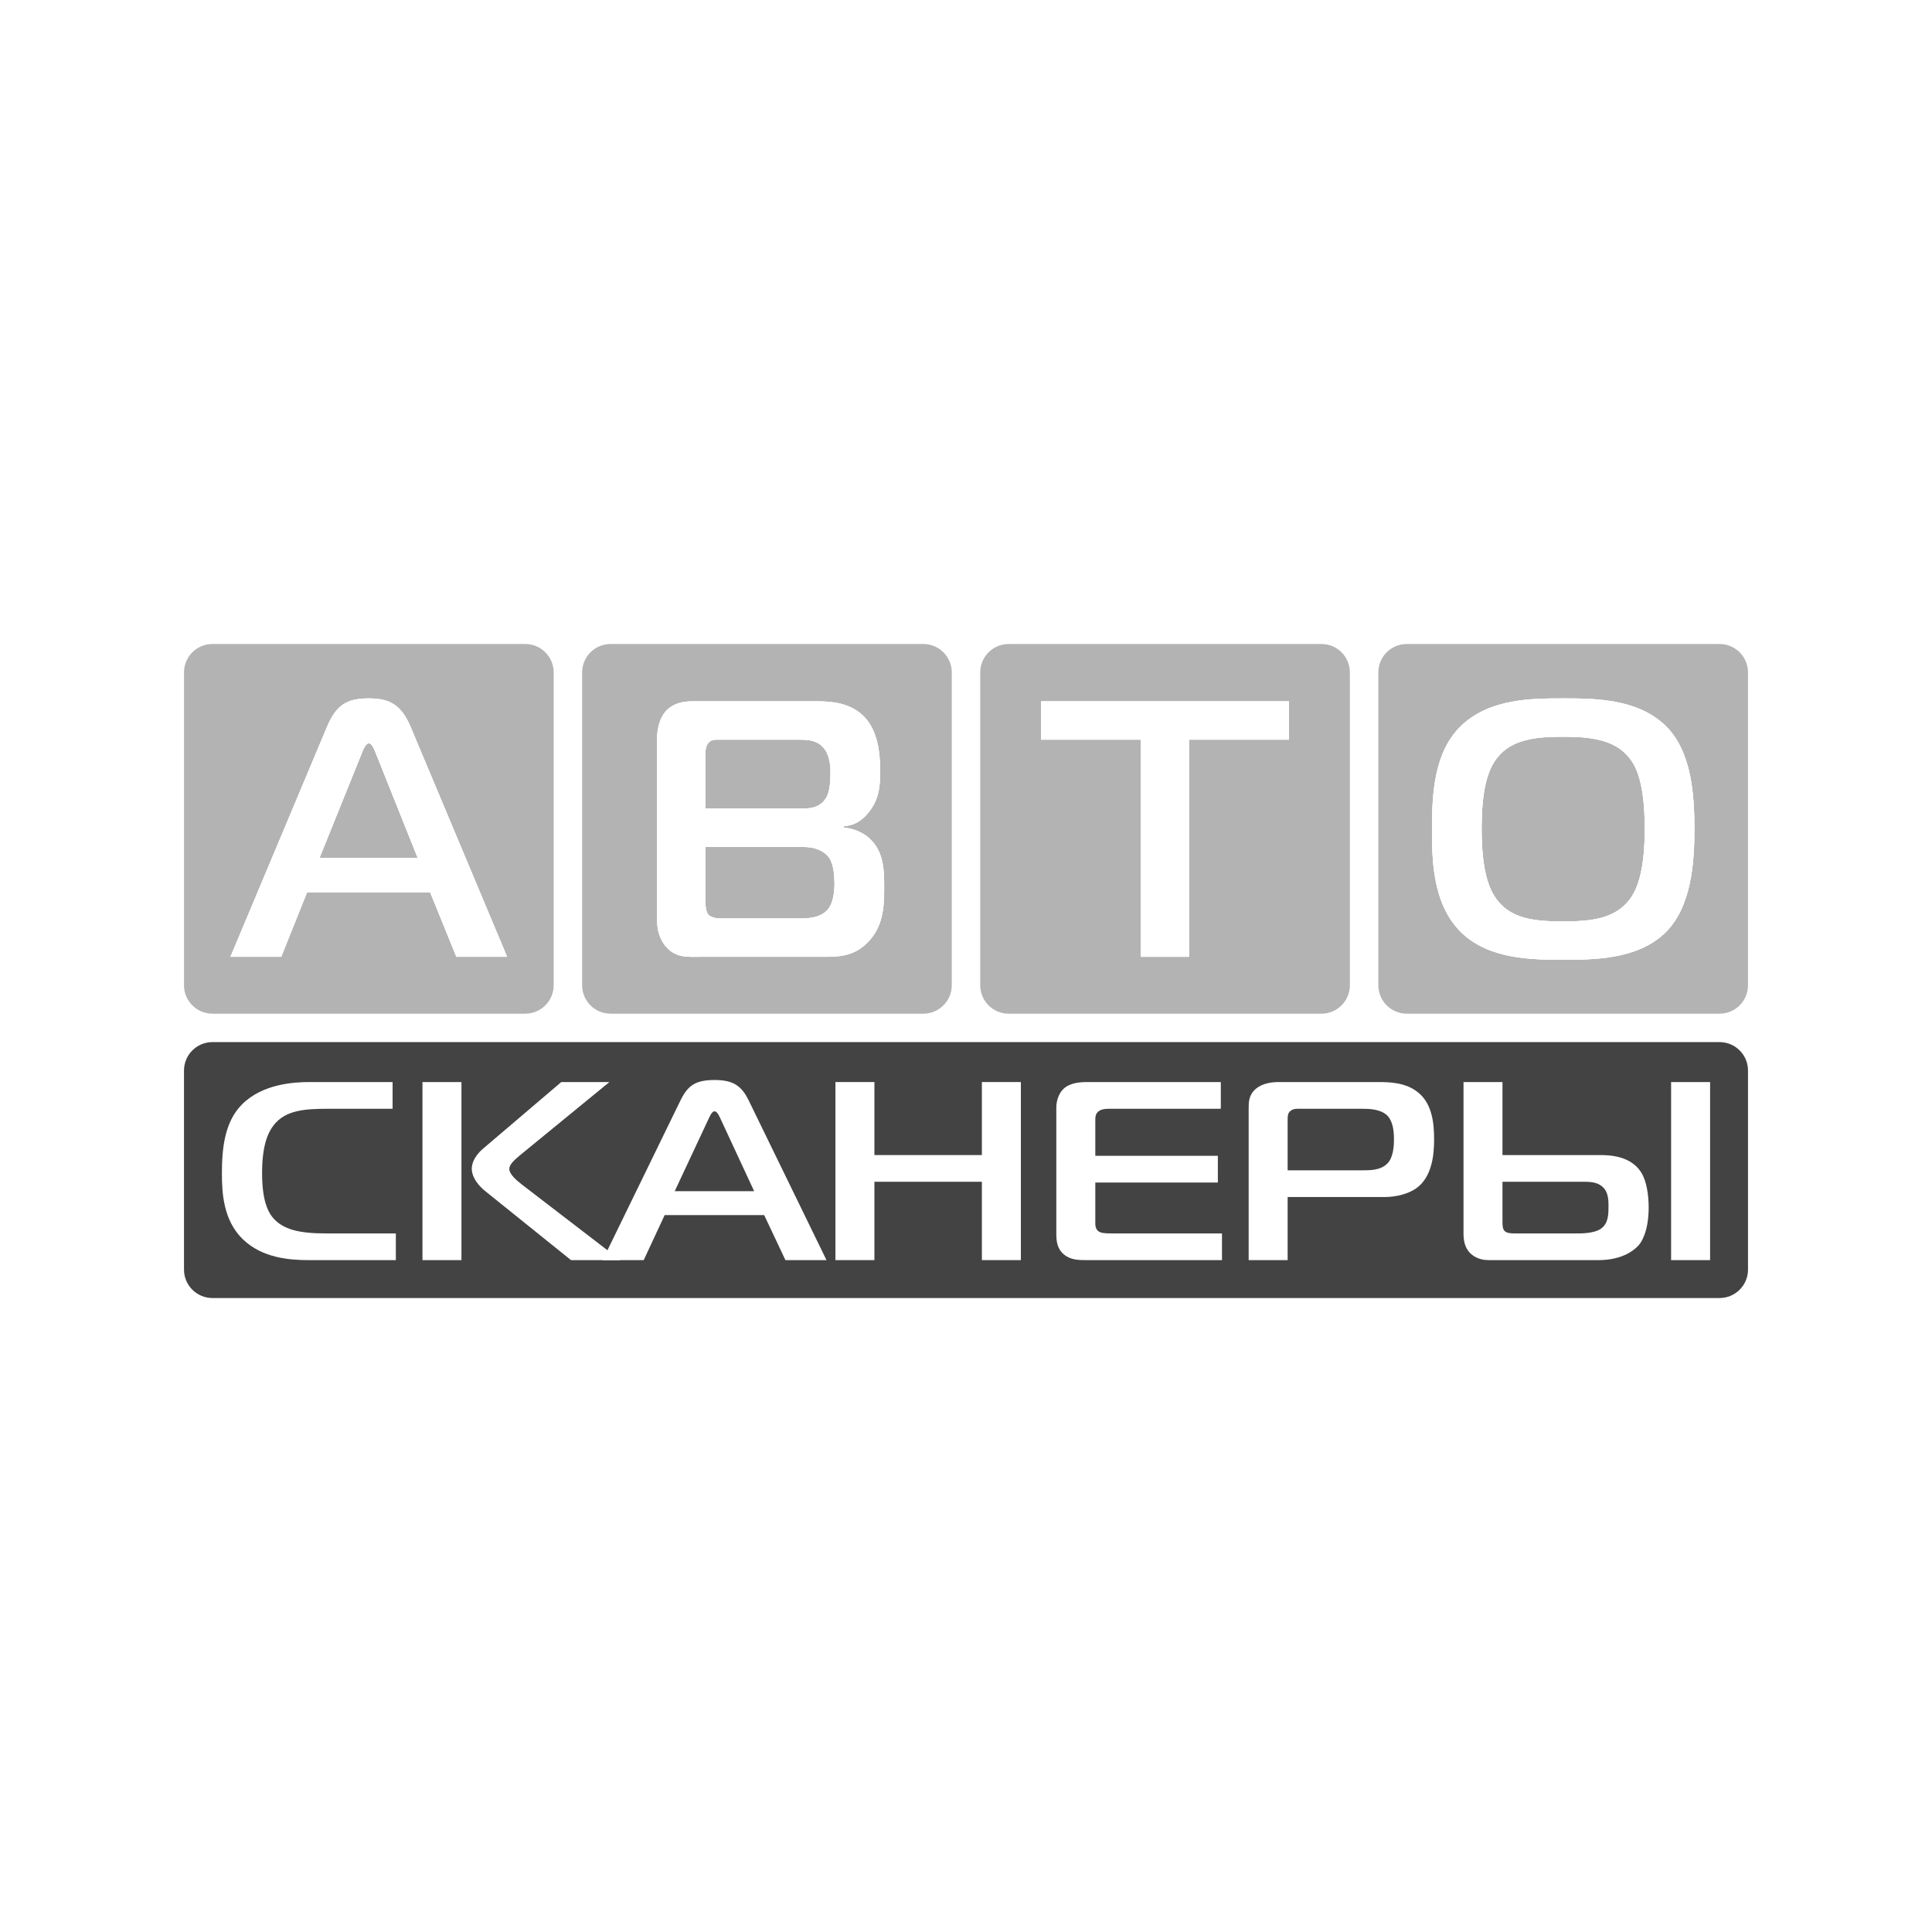
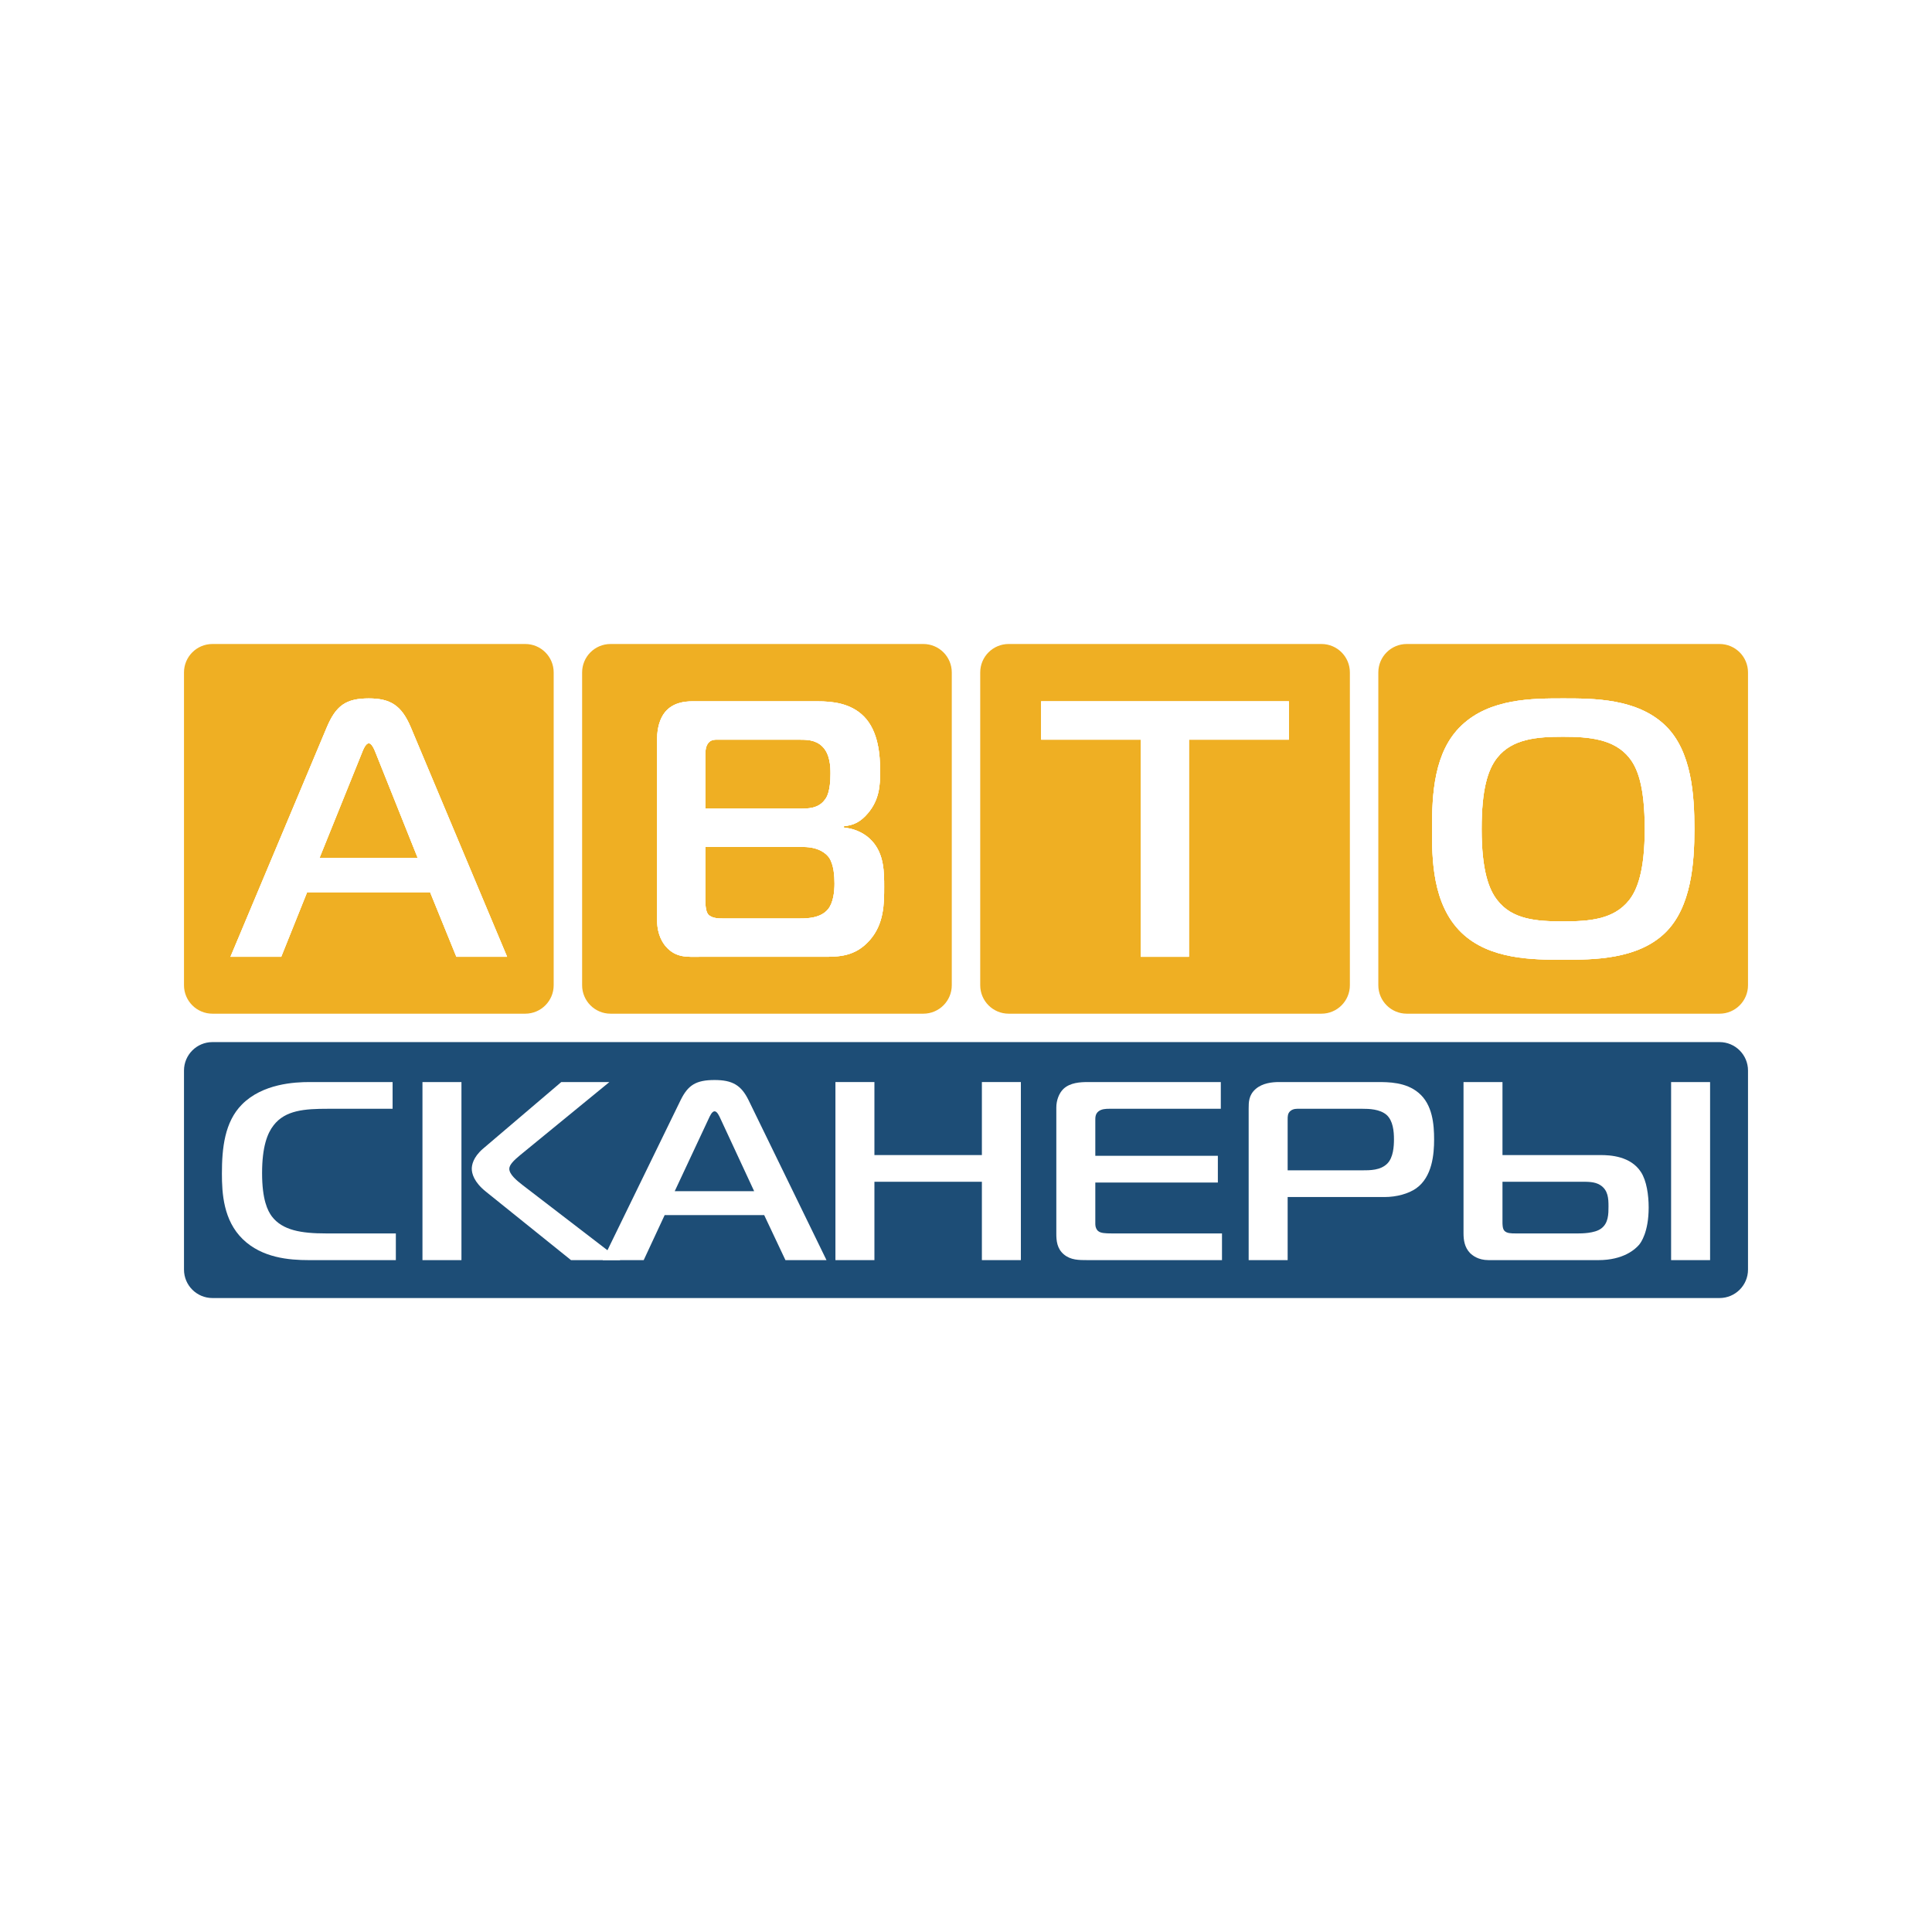
<svg xmlns="http://www.w3.org/2000/svg" width="72" height="72" viewBox="0 0 72 72" fill="none">
-   <g style="mix-blend-mode:luminosity">
-     <rect width="72" height="72" fill="white" />
-     <path d="M6.857 39.896C6.857 39.311 7.332 38.836 7.917 38.836H64.083C64.668 38.836 65.143 39.311 65.143 39.896V47.314C65.143 47.9 64.668 48.374 64.083 48.374H7.917C7.332 48.374 6.857 47.9 6.857 47.314V39.896Z" fill="#1D4D76" />
-     <path d="M6.857 25.06C6.857 24.474 7.332 24 7.917 24H19.574C20.159 24 20.634 24.474 20.634 25.06V36.717C20.634 37.302 20.159 37.777 19.574 37.777H7.917C7.332 37.777 6.857 37.302 6.857 36.717V25.06Z" fill="#EFAF23" />
-     <path d="M51.366 25.06C51.366 24.474 51.841 24 52.426 24H64.083C64.668 24 65.143 24.474 65.143 25.06V36.717C65.143 37.302 64.668 37.777 64.083 37.777H52.426C51.841 37.777 51.366 37.302 51.366 36.717V25.06Z" fill="#EFAF23" />
-     <path d="M21.694 25.06C21.694 24.474 22.168 24 22.753 24H34.41C34.996 24 35.47 24.474 35.47 25.06V36.717C35.47 37.302 34.996 37.777 34.41 37.777H22.753C22.168 37.777 21.694 37.302 21.694 36.717V25.06Z" fill="#EFAF23" />
-     <path d="M36.53 25.06C36.53 24.474 37.004 24 37.59 24H49.247C49.832 24 50.306 24.474 50.306 25.06V36.717C50.306 37.302 49.832 37.777 49.247 37.777H37.59C37.004 37.777 36.53 37.302 36.53 36.717V25.06Z" fill="#EFAF23" />
-     <path d="M8.589 35.657H10.48L11.445 33.25H16.029L17.008 35.657H18.898L15.308 27.103C14.968 26.3 14.56 26.028 13.744 26.028C12.887 26.028 12.52 26.3 12.18 27.103L8.589 35.657ZM13.472 28.096C13.526 27.959 13.621 27.701 13.744 27.701C13.866 27.701 13.961 27.959 14.016 28.096L15.566 31.971H11.908L13.472 28.096Z" fill="white" />
-     <path d="M8.589 35.657H10.48L11.445 33.25H16.029L17.008 35.657H18.898L15.308 27.103C14.968 26.3 14.56 26.028 13.744 26.028C12.887 26.028 12.52 26.3 12.18 27.103L8.589 35.657ZM13.472 28.096C13.526 27.959 13.621 27.701 13.744 27.701C13.866 27.701 13.961 27.959 14.016 28.096L15.566 31.971H11.908L13.472 28.096Z" fill="white" />
-     <path d="M8.589 35.657H10.48L11.445 33.25H16.029L17.008 35.657H18.898L15.308 27.103C14.968 26.3 14.56 26.028 13.744 26.028C12.887 26.028 12.52 26.3 12.18 27.103L8.589 35.657ZM13.472 28.096C13.526 27.959 13.621 27.701 13.744 27.701C13.866 27.701 13.961 27.959 14.016 28.096L15.566 31.971H11.908L13.472 28.096Z" fill="white" />
-     <path d="M25.796 26.137C25.497 26.137 25.075 26.192 24.79 26.532C24.585 26.776 24.49 27.157 24.49 27.511V34.311C24.49 34.855 24.721 35.167 24.817 35.276C25.198 35.712 25.633 35.657 26.109 35.657H30.665C31.25 35.657 31.861 35.657 32.406 35.045C32.95 34.433 32.95 33.672 32.95 33.046C32.95 32.516 32.95 31.835 32.501 31.346C32.27 31.087 31.902 30.884 31.453 30.843V30.788C31.807 30.761 32.079 30.625 32.351 30.299C32.773 29.796 32.8 29.265 32.8 28.748C32.8 28.123 32.732 27.252 32.202 26.708C31.698 26.192 30.991 26.137 30.474 26.137H25.796ZM26.285 30.136V28.096C26.285 27.987 26.299 27.796 26.408 27.674C26.517 27.552 26.666 27.565 26.816 27.565H29.753C30.053 27.565 30.379 27.565 30.637 27.81C30.937 28.096 30.95 28.572 30.95 28.83C30.95 29.483 30.814 29.714 30.746 29.796C30.502 30.136 30.121 30.136 29.767 30.136H26.285ZM26.285 31.564H29.93C30.515 31.564 30.787 31.808 30.896 31.958C31.073 32.216 31.1 32.651 31.1 32.923C31.1 33.223 31.059 33.644 30.855 33.889C30.583 34.215 30.093 34.229 29.808 34.229H26.979C26.843 34.229 26.544 34.243 26.394 34.08C26.326 33.998 26.285 33.835 26.285 33.522V31.564Z" fill="white" />
-     <path d="M25.796 26.137C25.497 26.137 25.075 26.192 24.79 26.532C24.585 26.776 24.49 27.157 24.49 27.511V34.311C24.49 34.855 24.721 35.167 24.817 35.276C25.198 35.712 25.633 35.657 26.109 35.657H30.665C31.25 35.657 31.861 35.657 32.406 35.045C32.95 34.433 32.95 33.672 32.95 33.046C32.95 32.516 32.95 31.835 32.501 31.346C32.27 31.087 31.902 30.884 31.453 30.843V30.788C31.807 30.761 32.079 30.625 32.351 30.299C32.773 29.796 32.8 29.265 32.8 28.748C32.8 28.123 32.732 27.252 32.202 26.708C31.698 26.192 30.991 26.137 30.474 26.137H25.796ZM26.285 30.136V28.096C26.285 27.987 26.299 27.796 26.408 27.674C26.517 27.552 26.666 27.565 26.816 27.565H29.753C30.053 27.565 30.379 27.565 30.637 27.81C30.937 28.096 30.95 28.572 30.95 28.83C30.95 29.483 30.814 29.714 30.746 29.796C30.502 30.136 30.121 30.136 29.767 30.136H26.285ZM26.285 31.564H29.93C30.515 31.564 30.787 31.808 30.896 31.958C31.073 32.216 31.1 32.651 31.1 32.923C31.1 33.223 31.059 33.644 30.855 33.889C30.583 34.215 30.093 34.229 29.808 34.229H26.979C26.843 34.229 26.544 34.243 26.394 34.08C26.326 33.998 26.285 33.835 26.285 33.522V31.564Z" fill="white" />
-     <path d="M25.796 26.137C25.497 26.137 25.075 26.192 24.79 26.532C24.585 26.776 24.49 27.157 24.49 27.511V34.311C24.49 34.855 24.721 35.167 24.817 35.276C25.198 35.712 25.633 35.657 26.109 35.657H30.665C31.25 35.657 31.861 35.657 32.406 35.045C32.95 34.433 32.95 33.672 32.95 33.046C32.95 32.516 32.95 31.835 32.501 31.346C32.27 31.087 31.902 30.884 31.453 30.843V30.788C31.807 30.761 32.079 30.625 32.351 30.299C32.773 29.796 32.8 29.265 32.8 28.748C32.8 28.123 32.732 27.252 32.202 26.708C31.698 26.192 30.991 26.137 30.474 26.137H25.796ZM26.285 30.136V28.096C26.285 27.987 26.299 27.796 26.408 27.674C26.517 27.552 26.666 27.565 26.816 27.565H29.753C30.053 27.565 30.379 27.565 30.637 27.81C30.937 28.096 30.95 28.572 30.95 28.83C30.95 29.483 30.814 29.714 30.746 29.796C30.502 30.136 30.121 30.136 29.767 30.136H26.285ZM26.285 31.564H29.93C30.515 31.564 30.787 31.808 30.896 31.958C31.073 32.216 31.1 32.651 31.1 32.923C31.1 33.223 31.059 33.644 30.855 33.889C30.583 34.215 30.093 34.229 29.808 34.229H26.979C26.843 34.229 26.544 34.243 26.394 34.08C26.326 33.998 26.285 33.835 26.285 33.522V31.564Z" fill="white" />
-     <path d="M44.308 35.657V27.565H48.034V26.137H38.8V27.565H42.513V35.657H44.308Z" fill="white" />
-     <path d="M44.308 35.657V27.565H48.034V26.137H38.8V27.565H42.513V35.657H44.308Z" fill="white" />
-     <path d="M44.308 35.657V27.565H48.034V26.137H38.8V27.565H42.513V35.657H44.308Z" fill="white" />
-     <path d="M58.263 26.028C57.106 26.028 55.529 26.028 54.468 27.035C53.434 28.014 53.367 29.605 53.367 30.897C53.367 31.971 53.367 33.699 54.468 34.76C55.515 35.766 57.134 35.766 58.263 35.766C59.364 35.766 61.023 35.766 62.057 34.76C63.036 33.807 63.145 32.148 63.145 30.897C63.145 29.646 63.05 27.987 62.057 27.035C61.01 26.028 59.391 26.028 58.263 26.028ZM55.216 30.897C55.216 29.442 55.434 28.694 55.801 28.232C56.358 27.538 57.256 27.456 58.249 27.456C59.215 27.456 60.153 27.538 60.711 28.232C61.01 28.599 61.295 29.252 61.295 30.897C61.295 32.434 61.023 33.155 60.711 33.549C60.139 34.27 59.228 34.338 58.249 34.338C57.256 34.338 56.358 34.27 55.801 33.549C55.488 33.155 55.216 32.447 55.216 30.897Z" fill="white" />
-     <path d="M58.263 26.028C57.106 26.028 55.529 26.028 54.468 27.035C53.434 28.014 53.367 29.605 53.367 30.897C53.367 31.971 53.367 33.699 54.468 34.76C55.515 35.766 57.134 35.766 58.263 35.766C59.364 35.766 61.023 35.766 62.057 34.76C63.036 33.807 63.145 32.148 63.145 30.897C63.145 29.646 63.05 27.987 62.057 27.035C61.01 26.028 59.391 26.028 58.263 26.028ZM55.216 30.897C55.216 29.442 55.434 28.694 55.801 28.232C56.358 27.538 57.256 27.456 58.249 27.456C59.215 27.456 60.153 27.538 60.711 28.232C61.01 28.599 61.295 29.252 61.295 30.897C61.295 32.434 61.023 33.155 60.711 33.549C60.139 34.27 59.228 34.338 58.249 34.338C57.256 34.338 56.358 34.27 55.801 33.549C55.488 33.155 55.216 32.447 55.216 30.897Z" fill="white" />
-     <path d="M58.263 26.028C57.106 26.028 55.529 26.028 54.468 27.035C53.434 28.014 53.367 29.605 53.367 30.897C53.367 31.971 53.367 33.699 54.468 34.76C55.515 35.766 57.134 35.766 58.263 35.766C59.364 35.766 61.023 35.766 62.057 34.76C63.036 33.807 63.145 32.148 63.145 30.897C63.145 29.646 63.05 27.987 62.057 27.035C61.01 26.028 59.391 26.028 58.263 26.028ZM55.216 30.897C55.216 29.442 55.434 28.694 55.801 28.232C56.358 27.538 57.256 27.456 58.249 27.456C59.215 27.456 60.153 27.538 60.711 28.232C61.01 28.599 61.295 29.252 61.295 30.897C61.295 32.434 61.023 33.155 60.711 33.549C60.139 34.27 59.228 34.338 58.249 34.338C57.256 34.338 56.358 34.27 55.801 33.549C55.488 33.155 55.216 32.447 55.216 30.897Z" fill="white" />
-     <path d="M14.752 46.961V45.966H12.144C11.23 45.966 10.526 45.852 10.13 45.331C9.976 45.122 9.767 44.714 9.767 43.719C9.767 42.733 9.965 42.231 10.196 41.937C10.636 41.368 11.362 41.321 12.221 41.321H14.631V40.325H11.539C10.988 40.325 9.789 40.382 9.018 41.159C8.369 41.813 8.27 42.79 8.27 43.738C8.27 44.468 8.325 45.482 9.051 46.184C9.767 46.876 10.768 46.961 11.505 46.961H14.752Z" fill="white" />
-     <path d="M15.744 46.961H17.197V40.325H15.744V46.961ZM23.117 46.961L19.475 44.164C19.255 43.994 18.98 43.766 18.98 43.558C18.98 43.416 19.134 43.254 19.387 43.046L22.71 40.325H20.917L18 42.809C17.626 43.131 17.582 43.425 17.582 43.558C17.582 43.728 17.659 44.051 18.11 44.411L21.28 46.961H23.117Z" fill="white" />
-     <path d="M22.459 46.961H23.989L24.77 45.283H28.479L29.271 46.961H30.801L27.896 40.998C27.621 40.439 27.291 40.249 26.63 40.249C25.937 40.249 25.64 40.439 25.365 40.998L22.459 46.961ZM26.41 41.69C26.454 41.596 26.531 41.415 26.63 41.415C26.729 41.415 26.806 41.596 26.85 41.69L28.105 44.392H25.145L26.41 41.69Z" fill="white" />
-     <path d="M38.045 40.325H36.592V43.046H32.587V40.325H31.134V46.961H32.587V44.041H36.592V46.961H38.045V40.325Z" fill="white" />
-     <path d="M45.54 46.961V45.966H41.424C41.193 45.966 41.017 45.956 40.929 45.88C40.863 45.833 40.819 45.729 40.819 45.624V44.07H45.386V43.074H40.819V41.738C40.819 41.643 40.819 41.51 40.94 41.415C41.05 41.33 41.204 41.321 41.336 41.321H45.496V40.325H40.555C40.257 40.325 39.883 40.344 39.63 40.581C39.465 40.742 39.366 41.008 39.366 41.273V45.975C39.366 46.231 39.388 46.534 39.652 46.752C39.905 46.961 40.202 46.961 40.533 46.961H45.54Z" fill="white" />
-     <path d="M47.987 46.961V44.61H51.596C52.048 44.61 52.488 44.487 52.774 44.288C53.379 43.861 53.445 43.008 53.445 42.468C53.445 41.908 53.39 41.159 52.862 40.723C52.389 40.325 51.739 40.325 51.332 40.325H47.668C47.404 40.325 47.051 40.363 46.798 40.581C46.534 40.809 46.534 41.074 46.534 41.321V46.961H47.987ZM47.987 43.615V41.719C47.987 41.605 47.987 41.491 48.086 41.406C48.196 41.311 48.328 41.321 48.427 41.321H50.771C51.013 41.321 51.42 41.33 51.673 41.548C51.916 41.766 51.949 42.164 51.949 42.458C51.949 42.714 51.927 43.141 51.696 43.368C51.442 43.615 51.068 43.615 50.749 43.615H47.987Z" fill="white" />
-     <path d="M54.541 40.325V45.956C54.541 46.203 54.574 46.477 54.783 46.696C54.871 46.781 55.08 46.961 55.476 46.961H59.57C60.505 46.961 60.946 46.553 61.089 46.383C61.144 46.316 61.441 45.928 61.441 44.999C61.441 44.534 61.364 44.003 61.155 43.681C60.77 43.084 60.01 43.046 59.647 43.046H55.993V40.325H54.541ZM55.993 44.041H58.899C59.163 44.041 59.427 44.032 59.636 44.164C59.933 44.354 59.944 44.667 59.944 44.961C59.944 45.236 59.944 45.586 59.669 45.785C59.427 45.966 58.932 45.966 58.822 45.966H56.478C56.324 45.966 56.147 45.966 56.059 45.861C55.993 45.785 55.993 45.615 55.993 45.558V44.041ZM63.73 46.961V40.325H62.277V46.961H63.73Z" fill="white" />
-   </g>
+   <rect width="72" height="72" fill="white" />
+   <path d="M6.857 39.896C6.857 39.311 7.332 38.836 7.917 38.836H64.083C64.668 38.836 65.143 39.311 65.143 39.896V47.314C65.143 47.9 64.668 48.374 64.083 48.374H7.917C7.332 48.374 6.857 47.9 6.857 47.314V39.896Z" fill="#1D4D76" />
+   <path d="M6.857 25.06C6.857 24.474 7.332 24 7.917 24H19.574C20.159 24 20.634 24.474 20.634 25.06V36.717C20.634 37.302 20.159 37.777 19.574 37.777H7.917C7.332 37.777 6.857 37.302 6.857 36.717V25.06Z" fill="#EFAF23" />
+   <path d="M51.366 25.06C51.366 24.474 51.841 24 52.426 24H64.083C64.668 24 65.143 24.474 65.143 25.06V36.717C65.143 37.302 64.668 37.777 64.083 37.777H52.426C51.841 37.777 51.366 37.302 51.366 36.717V25.06Z" fill="#EFAF23" />
+   <path d="M21.694 25.06C21.694 24.474 22.168 24 22.753 24H34.41C34.996 24 35.47 24.474 35.47 25.06V36.717C35.47 37.302 34.996 37.777 34.41 37.777H22.753C22.168 37.777 21.694 37.302 21.694 36.717V25.06Z" fill="#EFAF23" />
+   <path d="M36.53 25.06C36.53 24.474 37.004 24 37.59 24H49.247C49.832 24 50.306 24.474 50.306 25.06V36.717C50.306 37.302 49.832 37.777 49.247 37.777H37.59C37.004 37.777 36.53 37.302 36.53 36.717V25.06Z" fill="#EFAF23" />
+   <path d="M8.589 35.657H10.48L11.445 33.25H16.029L17.008 35.657H18.898L15.308 27.103C14.968 26.3 14.56 26.028 13.744 26.028C12.887 26.028 12.52 26.3 12.18 27.103L8.589 35.657ZM13.472 28.096C13.526 27.959 13.621 27.701 13.744 27.701C13.866 27.701 13.961 27.959 14.016 28.096L15.566 31.971H11.908L13.472 28.096Z" fill="white" />
+   <path d="M8.589 35.657H10.48L11.445 33.25H16.029L17.008 35.657H18.898L15.308 27.103C14.968 26.3 14.56 26.028 13.744 26.028C12.887 26.028 12.52 26.3 12.18 27.103L8.589 35.657ZM13.472 28.096C13.526 27.959 13.621 27.701 13.744 27.701C13.866 27.701 13.961 27.959 14.016 28.096L15.566 31.971H11.908L13.472 28.096Z" fill="white" />
+   <path d="M8.589 35.657H10.48L11.445 33.25H16.029L17.008 35.657H18.898L15.308 27.103C14.968 26.3 14.56 26.028 13.744 26.028C12.887 26.028 12.52 26.3 12.18 27.103L8.589 35.657ZM13.472 28.096C13.526 27.959 13.621 27.701 13.744 27.701C13.866 27.701 13.961 27.959 14.016 28.096L15.566 31.971H11.908L13.472 28.096Z" fill="white" />
+   <path d="M25.796 26.137C25.497 26.137 25.075 26.192 24.79 26.532C24.585 26.776 24.49 27.157 24.49 27.511V34.311C24.49 34.855 24.721 35.167 24.817 35.276C25.198 35.712 25.633 35.657 26.109 35.657H30.665C31.25 35.657 31.861 35.657 32.406 35.045C32.95 34.433 32.95 33.672 32.95 33.046C32.95 32.516 32.95 31.835 32.501 31.346C32.27 31.087 31.902 30.884 31.453 30.843V30.788C31.807 30.761 32.079 30.625 32.351 30.299C32.773 29.796 32.8 29.265 32.8 28.748C32.8 28.123 32.732 27.252 32.202 26.708C31.698 26.192 30.991 26.137 30.474 26.137H25.796ZM26.285 30.136V28.096C26.285 27.987 26.299 27.796 26.408 27.674C26.517 27.552 26.666 27.565 26.816 27.565H29.753C30.053 27.565 30.379 27.565 30.637 27.81C30.937 28.096 30.95 28.572 30.95 28.83C30.95 29.483 30.814 29.714 30.746 29.796C30.502 30.136 30.121 30.136 29.767 30.136H26.285ZM26.285 31.564H29.93C30.515 31.564 30.787 31.808 30.896 31.958C31.073 32.216 31.1 32.651 31.1 32.923C31.1 33.223 31.059 33.644 30.855 33.889C30.583 34.215 30.093 34.229 29.808 34.229H26.979C26.843 34.229 26.544 34.243 26.394 34.08C26.326 33.998 26.285 33.835 26.285 33.522V31.564Z" fill="white" />
+   <path d="M25.796 26.137C25.497 26.137 25.075 26.192 24.79 26.532C24.585 26.776 24.49 27.157 24.49 27.511V34.311C24.49 34.855 24.721 35.167 24.817 35.276C25.198 35.712 25.633 35.657 26.109 35.657H30.665C31.25 35.657 31.861 35.657 32.406 35.045C32.95 34.433 32.95 33.672 32.95 33.046C32.95 32.516 32.95 31.835 32.501 31.346C32.27 31.087 31.902 30.884 31.453 30.843V30.788C31.807 30.761 32.079 30.625 32.351 30.299C32.773 29.796 32.8 29.265 32.8 28.748C32.8 28.123 32.732 27.252 32.202 26.708C31.698 26.192 30.991 26.137 30.474 26.137H25.796ZM26.285 30.136V28.096C26.285 27.987 26.299 27.796 26.408 27.674C26.517 27.552 26.666 27.565 26.816 27.565H29.753C30.053 27.565 30.379 27.565 30.637 27.81C30.937 28.096 30.95 28.572 30.95 28.83C30.95 29.483 30.814 29.714 30.746 29.796C30.502 30.136 30.121 30.136 29.767 30.136H26.285ZM26.285 31.564H29.93C30.515 31.564 30.787 31.808 30.896 31.958C31.073 32.216 31.1 32.651 31.1 32.923C31.1 33.223 31.059 33.644 30.855 33.889C30.583 34.215 30.093 34.229 29.808 34.229H26.979C26.843 34.229 26.544 34.243 26.394 34.08C26.326 33.998 26.285 33.835 26.285 33.522V31.564Z" fill="white" />
+   <path d="M25.796 26.137C25.497 26.137 25.075 26.192 24.79 26.532C24.585 26.776 24.49 27.157 24.49 27.511V34.311C24.49 34.855 24.721 35.167 24.817 35.276C25.198 35.712 25.633 35.657 26.109 35.657H30.665C31.25 35.657 31.861 35.657 32.406 35.045C32.95 34.433 32.95 33.672 32.95 33.046C32.95 32.516 32.95 31.835 32.501 31.346C32.27 31.087 31.902 30.884 31.453 30.843V30.788C31.807 30.761 32.079 30.625 32.351 30.299C32.773 29.796 32.8 29.265 32.8 28.748C32.8 28.123 32.732 27.252 32.202 26.708C31.698 26.192 30.991 26.137 30.474 26.137H25.796ZM26.285 30.136V28.096C26.285 27.987 26.299 27.796 26.408 27.674C26.517 27.552 26.666 27.565 26.816 27.565H29.753C30.053 27.565 30.379 27.565 30.637 27.81C30.937 28.096 30.95 28.572 30.95 28.83C30.95 29.483 30.814 29.714 30.746 29.796C30.502 30.136 30.121 30.136 29.767 30.136H26.285ZM26.285 31.564H29.93C30.515 31.564 30.787 31.808 30.896 31.958C31.073 32.216 31.1 32.651 31.1 32.923C31.1 33.223 31.059 33.644 30.855 33.889C30.583 34.215 30.093 34.229 29.808 34.229H26.979C26.843 34.229 26.544 34.243 26.394 34.08C26.326 33.998 26.285 33.835 26.285 33.522V31.564Z" fill="white" />
+   <path d="M44.308 35.657V27.565H48.034V26.137H38.8V27.565H42.513V35.657H44.308Z" fill="white" />
+   <path d="M44.308 35.657V27.565H48.034V26.137H38.8V27.565H42.513V35.657H44.308Z" fill="white" />
+   <path d="M44.308 35.657V27.565H48.034V26.137H38.8V27.565H42.513V35.657H44.308Z" fill="white" />
+   <path d="M58.263 26.028C57.106 26.028 55.529 26.028 54.468 27.035C53.434 28.014 53.367 29.605 53.367 30.897C53.367 31.971 53.367 33.699 54.468 34.76C55.515 35.766 57.134 35.766 58.263 35.766C59.364 35.766 61.023 35.766 62.057 34.76C63.036 33.807 63.145 32.148 63.145 30.897C63.145 29.646 63.05 27.987 62.057 27.035C61.01 26.028 59.391 26.028 58.263 26.028ZM55.216 30.897C55.216 29.442 55.434 28.694 55.801 28.232C56.358 27.538 57.256 27.456 58.249 27.456C59.215 27.456 60.153 27.538 60.711 28.232C61.01 28.599 61.295 29.252 61.295 30.897C61.295 32.434 61.023 33.155 60.711 33.549C60.139 34.27 59.228 34.338 58.249 34.338C57.256 34.338 56.358 34.27 55.801 33.549C55.488 33.155 55.216 32.447 55.216 30.897Z" fill="white" />
+   <path d="M58.263 26.028C57.106 26.028 55.529 26.028 54.468 27.035C53.434 28.014 53.367 29.605 53.367 30.897C53.367 31.971 53.367 33.699 54.468 34.76C55.515 35.766 57.134 35.766 58.263 35.766C59.364 35.766 61.023 35.766 62.057 34.76C63.036 33.807 63.145 32.148 63.145 30.897C63.145 29.646 63.05 27.987 62.057 27.035C61.01 26.028 59.391 26.028 58.263 26.028ZM55.216 30.897C55.216 29.442 55.434 28.694 55.801 28.232C56.358 27.538 57.256 27.456 58.249 27.456C59.215 27.456 60.153 27.538 60.711 28.232C61.01 28.599 61.295 29.252 61.295 30.897C61.295 32.434 61.023 33.155 60.711 33.549C60.139 34.27 59.228 34.338 58.249 34.338C57.256 34.338 56.358 34.27 55.801 33.549C55.488 33.155 55.216 32.447 55.216 30.897Z" fill="white" />
+   <path d="M58.263 26.028C57.106 26.028 55.529 26.028 54.468 27.035C53.434 28.014 53.367 29.605 53.367 30.897C53.367 31.971 53.367 33.699 54.468 34.76C55.515 35.766 57.134 35.766 58.263 35.766C59.364 35.766 61.023 35.766 62.057 34.76C63.036 33.807 63.145 32.148 63.145 30.897C63.145 29.646 63.05 27.987 62.057 27.035C61.01 26.028 59.391 26.028 58.263 26.028ZM55.216 30.897C55.216 29.442 55.434 28.694 55.801 28.232C56.358 27.538 57.256 27.456 58.249 27.456C59.215 27.456 60.153 27.538 60.711 28.232C61.01 28.599 61.295 29.252 61.295 30.897C61.295 32.434 61.023 33.155 60.711 33.549C60.139 34.27 59.228 34.338 58.249 34.338C57.256 34.338 56.358 34.27 55.801 33.549C55.488 33.155 55.216 32.447 55.216 30.897Z" fill="white" />
+   <path d="M14.752 46.961V45.966H12.144C11.23 45.966 10.526 45.852 10.13 45.331C9.976 45.122 9.767 44.714 9.767 43.719C9.767 42.733 9.965 42.231 10.196 41.937C10.636 41.368 11.362 41.321 12.221 41.321H14.631V40.325H11.539C10.988 40.325 9.789 40.382 9.018 41.159C8.369 41.813 8.27 42.79 8.27 43.738C8.27 44.468 8.325 45.482 9.051 46.184C9.767 46.876 10.768 46.961 11.505 46.961H14.752Z" fill="white" />
+   <path d="M15.744 46.961H17.197V40.325H15.744V46.961ZM23.117 46.961L19.475 44.164C19.255 43.994 18.98 43.766 18.98 43.558C18.98 43.416 19.134 43.254 19.387 43.046L22.71 40.325H20.917L18 42.809C17.626 43.131 17.582 43.425 17.582 43.558C17.582 43.728 17.659 44.051 18.11 44.411L21.28 46.961H23.117Z" fill="white" />
+   <path d="M22.459 46.961H23.989L24.77 45.283H28.479L29.271 46.961H30.801L27.896 40.998C27.621 40.439 27.291 40.249 26.63 40.249C25.937 40.249 25.64 40.439 25.365 40.998L22.459 46.961ZM26.41 41.69C26.454 41.596 26.531 41.415 26.63 41.415C26.729 41.415 26.806 41.596 26.85 41.69L28.105 44.392H25.145L26.41 41.69Z" fill="white" />
+   <path d="M38.045 40.325H36.592V43.046H32.587V40.325H31.134V46.961H32.587V44.041H36.592V46.961H38.045V40.325Z" fill="white" />
+   <path d="M45.54 46.961V45.966H41.424C41.193 45.966 41.017 45.956 40.929 45.88C40.863 45.833 40.819 45.729 40.819 45.624V44.07H45.386V43.074H40.819V41.738C40.819 41.643 40.819 41.51 40.94 41.415C41.05 41.33 41.204 41.321 41.336 41.321H45.496V40.325H40.555C40.257 40.325 39.883 40.344 39.63 40.581C39.465 40.742 39.366 41.008 39.366 41.273V45.975C39.366 46.231 39.388 46.534 39.652 46.752C39.905 46.961 40.202 46.961 40.533 46.961H45.54Z" fill="white" />
+   <path d="M47.987 46.961V44.61H51.596C52.048 44.61 52.488 44.487 52.774 44.288C53.379 43.861 53.445 43.008 53.445 42.468C53.445 41.908 53.39 41.159 52.862 40.723C52.389 40.325 51.739 40.325 51.332 40.325H47.668C47.404 40.325 47.051 40.363 46.798 40.581C46.534 40.809 46.534 41.074 46.534 41.321V46.961H47.987ZM47.987 43.615V41.719C47.987 41.605 47.987 41.491 48.086 41.406C48.196 41.311 48.328 41.321 48.427 41.321H50.771C51.013 41.321 51.42 41.33 51.673 41.548C51.916 41.766 51.949 42.164 51.949 42.458C51.949 42.714 51.927 43.141 51.696 43.368C51.442 43.615 51.068 43.615 50.749 43.615H47.987Z" fill="white" />
+   <path d="M54.541 40.325V45.956C54.541 46.203 54.574 46.477 54.783 46.696C54.871 46.781 55.08 46.961 55.476 46.961H59.57C60.505 46.961 60.946 46.553 61.089 46.383C61.144 46.316 61.441 45.928 61.441 44.999C61.441 44.534 61.364 44.003 61.155 43.681C60.77 43.084 60.01 43.046 59.647 43.046H55.993V40.325H54.541ZM55.993 44.041H58.899C59.163 44.041 59.427 44.032 59.636 44.164C59.933 44.354 59.944 44.667 59.944 44.961C59.944 45.236 59.944 45.586 59.669 45.785C59.427 45.966 58.932 45.966 58.822 45.966H56.478C56.324 45.966 56.147 45.966 56.059 45.861C55.993 45.785 55.993 45.615 55.993 45.558V44.041ZM63.73 46.961V40.325H62.277V46.961H63.73Z" fill="white" />
</svg>
